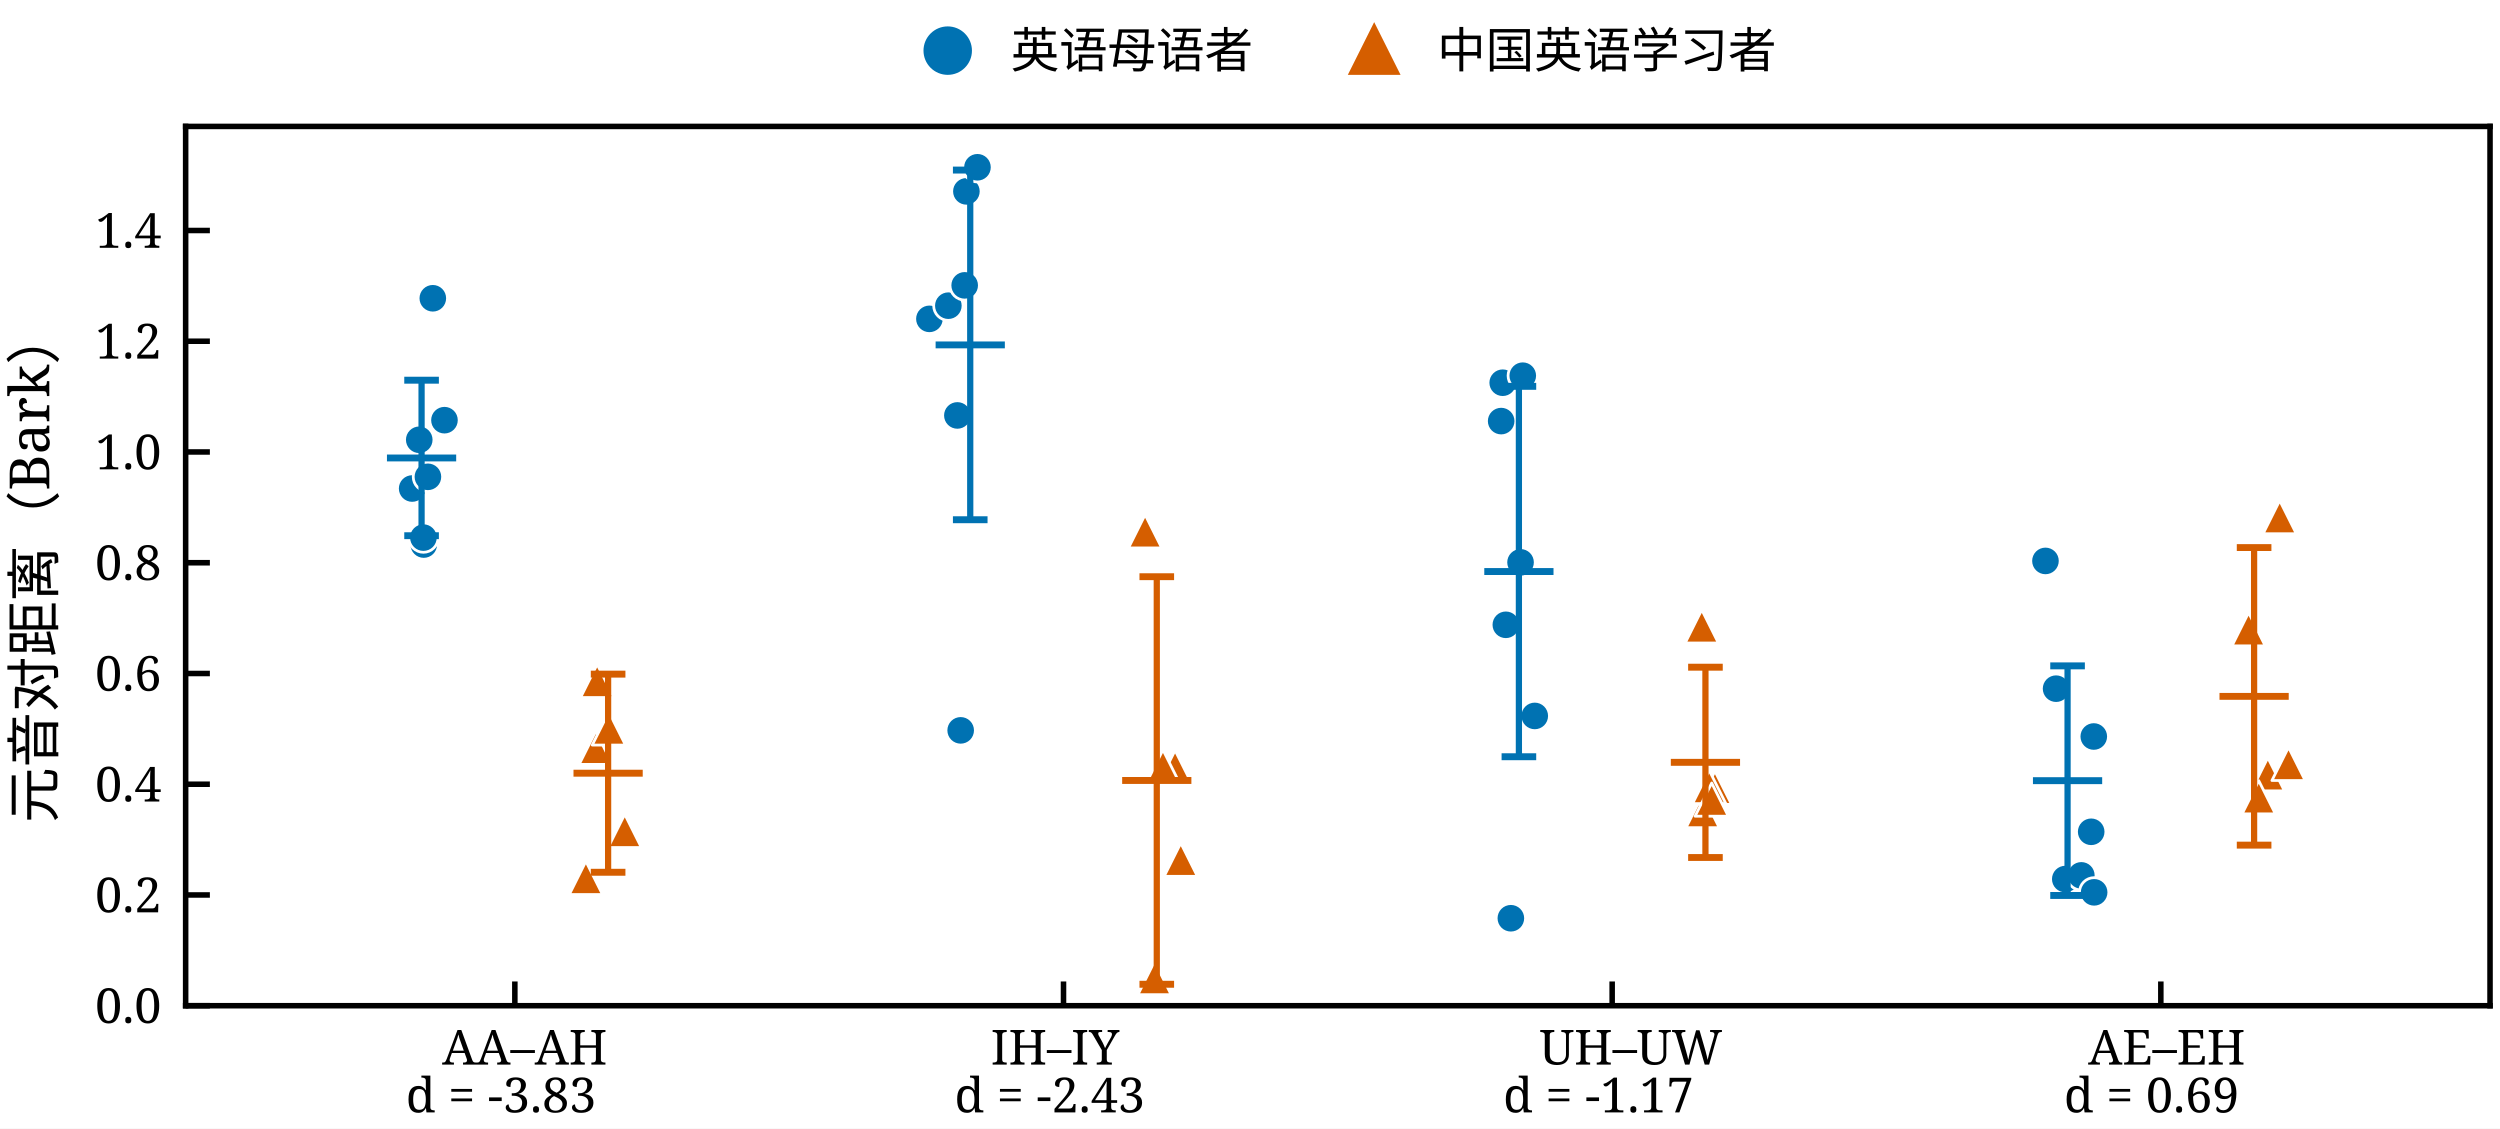
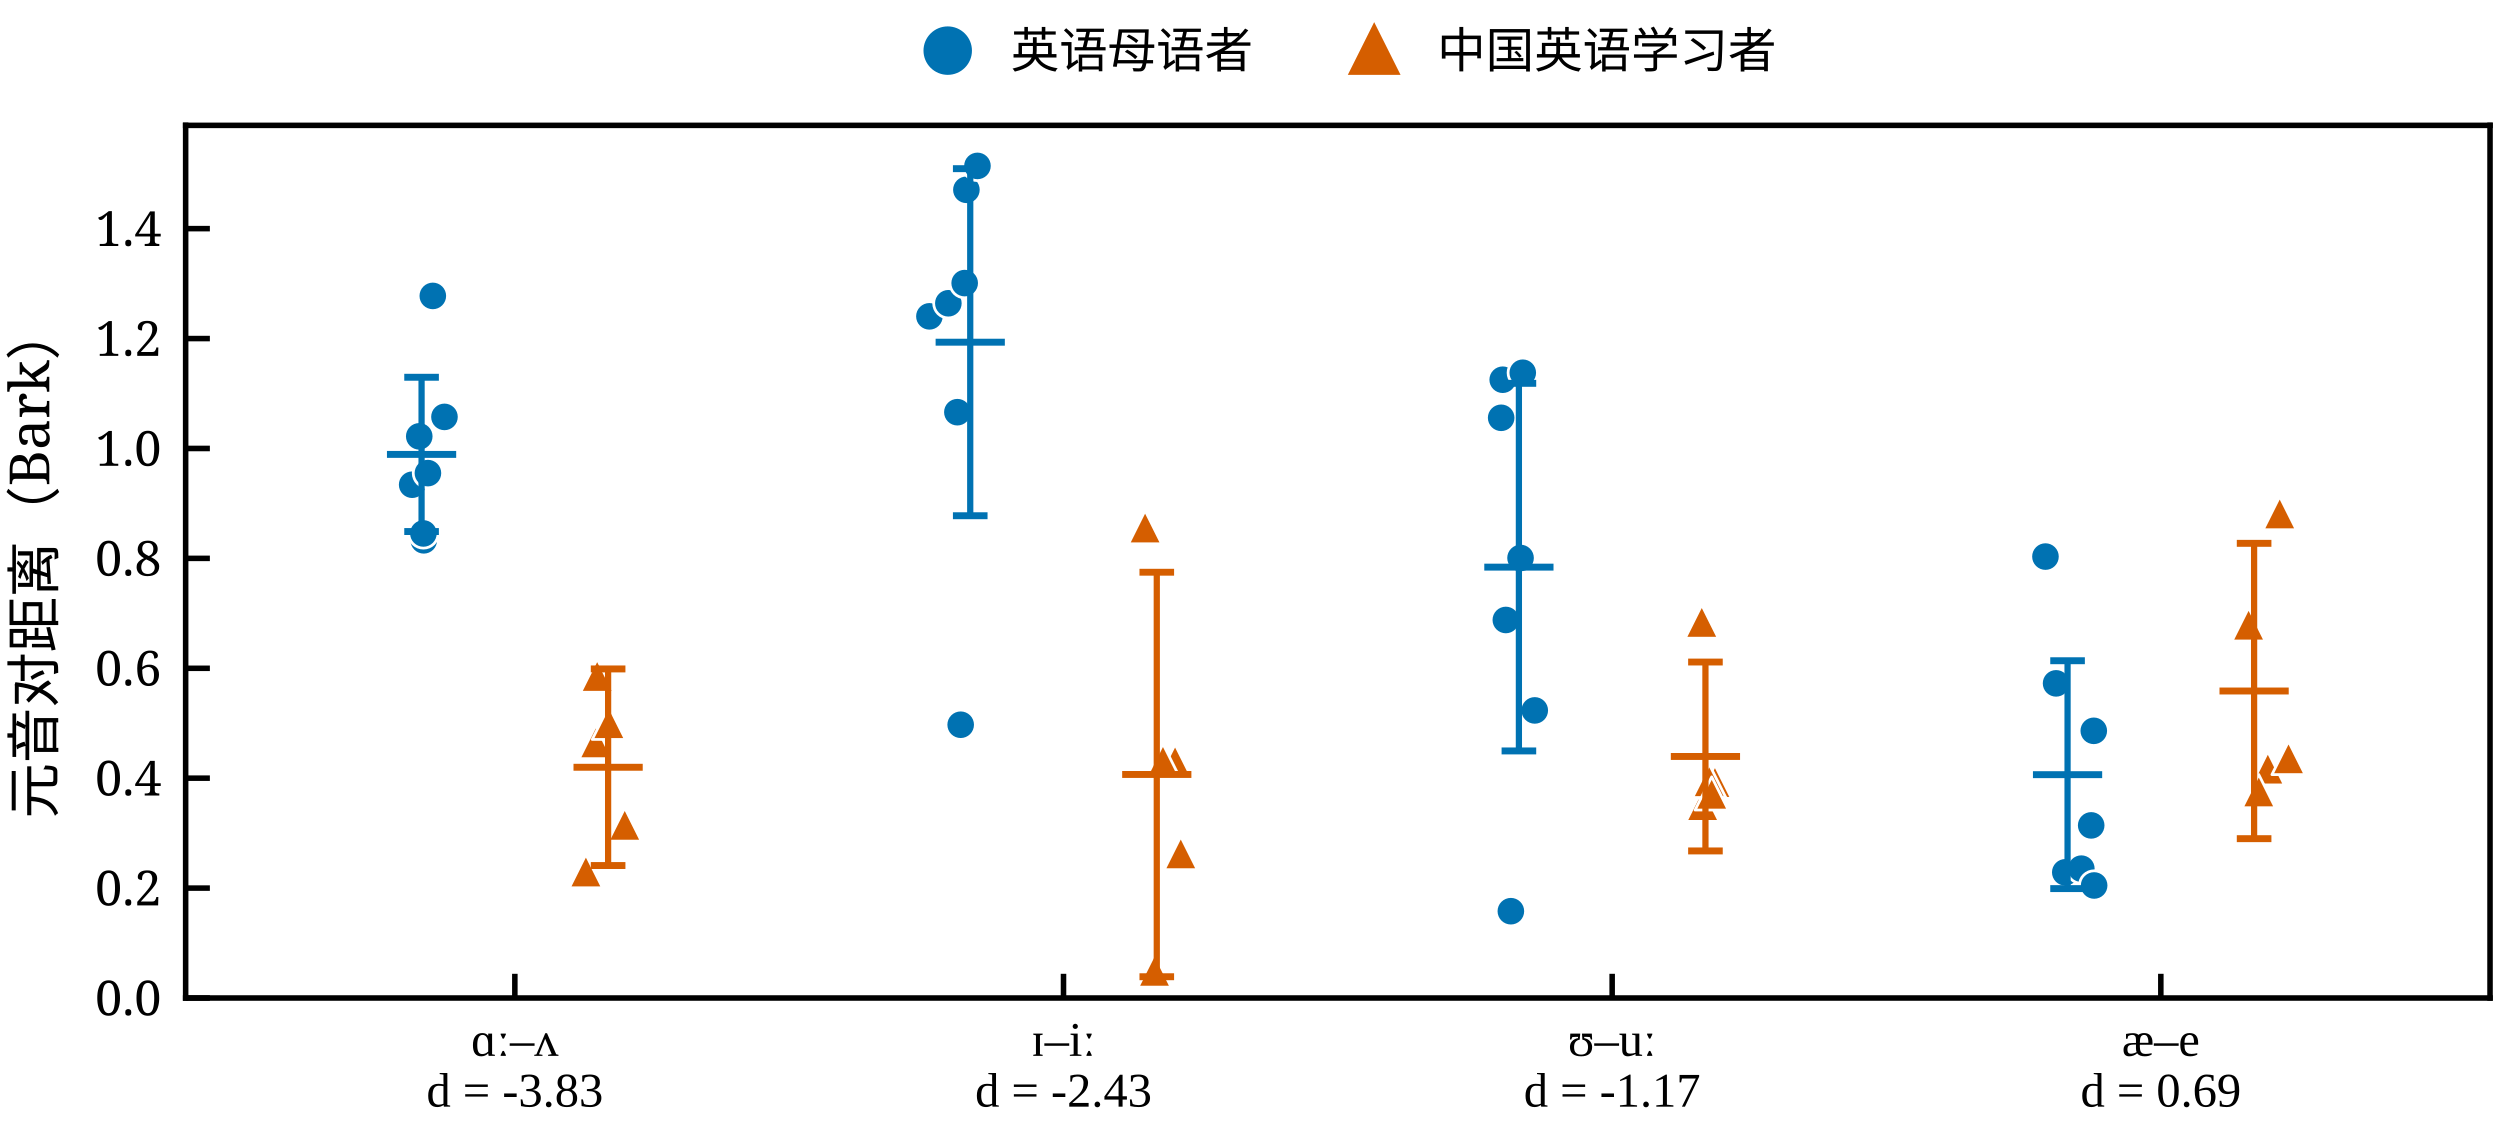
- <svg xmlns="http://www.w3.org/2000/svg" xmlns:xlink="http://www.w3.org/1999/xlink" width="361.109pt" height="163.023pt" viewBox="0 0 361.109 163.023" version="1.1">
+ <svg xmlns="http://www.w3.org/2000/svg" xmlns:xlink="http://www.w3.org/1999/xlink" width="361.109pt" height="162.784pt" viewBox="0 0 361.109 162.784" version="1.1">
  <defs>
    <style type="text/css">*{stroke-linejoin: round; stroke-linecap: butt}</style>
  </defs>
  <g id="figure_1">
    <g id="patch_1">
-       <path d="M 0 163.023  L 361.109 163.023  L 361.109 0  L 0 0  z " style="fill: #ffffff" />
+       <path d="M 0 162.784  L 361.109 162.784  L 361.109 0  L 0 0  z " style="fill: #ffffff" />
    </g>
    <g id="axes_1">
      <g id="patch_2">
-         <path d="M 26.815 145.269  L 359.669 145.269  L 359.669 18.261  L 26.815 18.261  z " style="fill: #ffffff" />
+         <path d="M 26.815 144.156  L 359.669 144.156  L 359.669 18.108  L 26.815 18.108  z " style="fill: #ffffff" />
      </g>
      <g id="matplotlib.axis_1">
        <g id="xtick_1">
          <g id="line2d_1">
            <defs>
-               <path id="m273ee0854e" d="M 0 0  L 0 -3.5  " style="stroke: #000000; stroke-width: 0.8" />
+               <path id="mbebfb5ec04" d="M 0 0  L 0 -3.5  " style="stroke: #000000; stroke-width: 0.8" />
            </defs>
            <g>
-               <use xlink:href="#m273ee0854e" x="74.366" y="145.269" style="stroke: #000000; stroke-width: 0.8" />
+               <use xlink:href="#mbebfb5ec04" x="74.366" y="144.156" style="stroke: #000000; stroke-width: 0.8" />
            </g>
          </g>
          <g id="text_1">
-             <text style="font-size: 7px; font-family: 'SimSun'" transform="translate(63.86557 153.7732)">AA–AH</text>
-             <text style="font-size: 7px; font-family: 'SimSun'" transform="translate(58.61557 160.6802)">d = -3.83</text>
+             <text style="font-size: 7px; font-family: 'Times New Roman'" transform="translate(68.06284 152.5163)">ɑː–ʌ</text>
+             <text style="font-size: 7px; font-family: 'Times New Roman'" transform="translate(61.60151 159.8464)">d = -3.83</text>
          </g>
        </g>
        <g id="xtick_2">
          <g id="line2d_2">
            <g>
-               <use xlink:href="#m273ee0854e" x="153.617" y="145.269" style="stroke: #000000; stroke-width: 0.8" />
+               <use xlink:href="#mbebfb5ec04" x="153.617" y="144.156" style="stroke: #000000; stroke-width: 0.8" />
            </g>
          </g>
          <g id="text_2">
-             <text style="font-size: 7px; font-family: 'SimSun'" transform="translate(143.1165 153.7732)">IH–IY</text>
-             <text style="font-size: 7px; font-family: 'SimSun'" transform="translate(137.8665 160.6802)">d = -2.43</text>
+             <text style="font-size: 7px; font-family: 'Times New Roman'" transform="translate(148.9495 152.5163)">ɪ–iː</text>
+             <text style="font-size: 7px; font-family: 'Times New Roman'" transform="translate(140.8525 159.8464)">d = -2.43</text>
          </g>
        </g>
        <g id="xtick_3">
          <g id="line2d_3">
            <g>
-               <use xlink:href="#m273ee0854e" x="232.867" y="145.269" style="stroke: #000000; stroke-width: 0.8" />
+               <use xlink:href="#mbebfb5ec04" x="232.867" y="144.156" style="stroke: #000000; stroke-width: 0.8" />
            </g>
          </g>
          <g id="text_3">
-             <text style="font-size: 7px; font-family: 'SimSun'" transform="translate(222.3675 153.7732)">UH–UW</text>
-             <text style="font-size: 7px; font-family: 'SimSun'" transform="translate(217.1175 160.6802)">d = -1.17</text>
+             <text style="font-size: 7px; font-family: 'Times New Roman'" transform="translate(226.474 152.5163)">ʊ–uː</text>
+             <text style="font-size: 7px; font-family: 'Times New Roman'" transform="translate(220.1034 159.8464)">d = -1.17</text>
          </g>
        </g>
        <g id="xtick_4">
          <g id="line2d_4">
            <g>
-               <use xlink:href="#m273ee0854e" x="312.118" y="145.269" style="stroke: #000000; stroke-width: 0.8" />
+               <use xlink:href="#mbebfb5ec04" x="312.118" y="144.156" style="stroke: #000000; stroke-width: 0.8" />
            </g>
          </g>
          <g id="text_4">
-             <text style="font-size: 7px; font-family: 'SimSun'" transform="translate(301.6184 153.7732)">AE–EH</text>
-             <text style="font-size: 7px; font-family: 'SimSun'" transform="translate(298.1184 160.6802)">d = 0.69</text>
+             <text style="font-size: 7px; font-family: 'Times New Roman'" transform="translate(306.4802 152.5163)">æ–e</text>
+             <text style="font-size: 7px; font-family: 'Times New Roman'" transform="translate(300.5198 159.8464)">d = 0.69</text>
          </g>
        </g>
      </g>
      <g id="matplotlib.axis_2">
        <g id="ytick_1">
          <g id="line2d_5">
            <defs>
-               <path id="ma2ad5a8fa7" d="M 0 0  L 3.5 0  " style="stroke: #000000; stroke-width: 0.8" />
+               <path id="m0ea28a29b0" d="M 0 0  L 3.5 0  " style="stroke: #000000; stroke-width: 0.8" />
            </defs>
            <g>
-               <use xlink:href="#ma2ad5a8fa7" x="26.815" y="145.269" style="stroke: #000000; stroke-width: 0.8" />
+               <use xlink:href="#m0ea28a29b0" x="26.815" y="144.156" style="stroke: #000000; stroke-width: 0.8" />
            </g>
          </g>
          <g id="text_5">
-             <text style="font-size: 7px; font-family: 'SimSun'; text-anchor: end" x="23.315" y="147.771" transform="rotate(-0 23.315 147.7712)">0.0</text>
+             <text style="font-size: 7px; font-family: 'SimSun'; text-anchor: end" x="23.315" y="146.658" transform="rotate(-0 23.315 146.6576)">0.0</text>
          </g>
        </g>
        <g id="ytick_2">
          <g id="line2d_6">
            <g>
-               <use xlink:href="#ma2ad5a8fa7" x="26.815" y="129.273" style="stroke: #000000; stroke-width: 0.8" />
+               <use xlink:href="#m0ea28a29b0" x="26.815" y="128.28" style="stroke: #000000; stroke-width: 0.8" />
            </g>
          </g>
          <g id="text_6">
-             <text style="font-size: 7px; font-family: 'SimSun'; text-anchor: end" x="23.315" y="131.775" transform="rotate(-0 23.315 131.7748)">0.2</text>
+             <text style="font-size: 7px; font-family: 'SimSun'; text-anchor: end" x="23.315" y="130.782" transform="rotate(-0 23.315 130.7821)">0.2</text>
          </g>
        </g>
        <g id="ytick_3">
          <g id="line2d_7">
            <g>
-               <use xlink:href="#ma2ad5a8fa7" x="26.815" y="113.276" style="stroke: #000000; stroke-width: 0.8" />
+               <use xlink:href="#m0ea28a29b0" x="26.815" y="112.405" style="stroke: #000000; stroke-width: 0.8" />
            </g>
          </g>
          <g id="text_7">
-             <text style="font-size: 7px; font-family: 'SimSun'; text-anchor: end" x="23.315" y="115.778" transform="rotate(-0 23.315 115.7783)">0.4</text>
+             <text style="font-size: 7px; font-family: 'SimSun'; text-anchor: end" x="23.315" y="114.906" transform="rotate(-0 23.315 114.9065)">0.4</text>
          </g>
        </g>
        <g id="ytick_4">
          <g id="line2d_8">
            <g>
-               <use xlink:href="#ma2ad5a8fa7" x="26.815" y="97.28" style="stroke: #000000; stroke-width: 0.8" />
+               <use xlink:href="#m0ea28a29b0" x="26.815" y="96.529" style="stroke: #000000; stroke-width: 0.8" />
            </g>
          </g>
          <g id="text_8">
-             <text style="font-size: 7px; font-family: 'SimSun'; text-anchor: end" x="23.315" y="99.782" transform="rotate(-0 23.315 99.78178)">0.6</text>
+             <text style="font-size: 7px; font-family: 'SimSun'; text-anchor: end" x="23.315" y="99.031" transform="rotate(-0 23.315 99.03092)">0.6</text>
          </g>
        </g>
        <g id="ytick_5">
          <g id="line2d_9">
            <g>
-               <use xlink:href="#ma2ad5a8fa7" x="26.815" y="81.283" style="stroke: #000000; stroke-width: 0.8" />
+               <use xlink:href="#m0ea28a29b0" x="26.815" y="80.653" style="stroke: #000000; stroke-width: 0.8" />
            </g>
          </g>
          <g id="text_9">
-             <text style="font-size: 7px; font-family: 'SimSun'; text-anchor: end" x="23.315" y="83.785" transform="rotate(-0 23.315 83.7853)">0.8</text>
+             <text style="font-size: 7px; font-family: 'SimSun'; text-anchor: end" x="23.315" y="83.155" transform="rotate(-0 23.315 83.15534)">0.8</text>
          </g>
        </g>
        <g id="ytick_6">
          <g id="line2d_10">
            <g>
-               <use xlink:href="#ma2ad5a8fa7" x="26.815" y="65.287" style="stroke: #000000; stroke-width: 0.8" />
+               <use xlink:href="#m0ea28a29b0" x="26.815" y="64.778" style="stroke: #000000; stroke-width: 0.8" />
            </g>
          </g>
          <g id="text_10">
-             <text style="font-size: 7px; font-family: 'SimSun'; text-anchor: end" x="23.315" y="67.789" transform="rotate(-0 23.315 67.78882)">1.0</text>
+             <text style="font-size: 7px; font-family: 'SimSun'; text-anchor: end" x="23.315" y="67.28" transform="rotate(-0 23.315 67.27977)">1.0</text>
          </g>
        </g>
        <g id="ytick_7">
          <g id="line2d_11">
            <g>
-               <use xlink:href="#ma2ad5a8fa7" x="26.815" y="49.29" style="stroke: #000000; stroke-width: 0.8" />
+               <use xlink:href="#m0ea28a29b0" x="26.815" y="48.902" style="stroke: #000000; stroke-width: 0.8" />
            </g>
          </g>
          <g id="text_11">
-             <text style="font-size: 7px; font-family: 'SimSun'; text-anchor: end" x="23.315" y="51.792" transform="rotate(-0 23.315 51.79234)">1.2</text>
+             <text style="font-size: 7px; font-family: 'SimSun'; text-anchor: end" x="23.315" y="51.404" transform="rotate(-0 23.315 51.4042)">1.2</text>
          </g>
        </g>
        <g id="ytick_8">
          <g id="line2d_12">
            <g>
-               <use xlink:href="#ma2ad5a8fa7" x="26.815" y="33.294" style="stroke: #000000; stroke-width: 0.8" />
+               <use xlink:href="#m0ea28a29b0" x="26.815" y="33.027" style="stroke: #000000; stroke-width: 0.8" />
            </g>
          </g>
          <g id="text_12">
-             <text style="font-size: 7px; font-family: 'SimSun'; text-anchor: end" x="23.315" y="35.796" transform="rotate(-0 23.315 35.79585)">1.4</text>
+             <text style="font-size: 7px; font-family: 'SimSun'; text-anchor: end" x="23.315" y="35.529" transform="rotate(-0 23.315 35.52863)">1.4</text>
          </g>
        </g>
        <g id="text_13">
-           <text style="font-size: 8px; font-family: 'SimSun'; text-anchor: middle" x="7.784" y="81.765" transform="rotate(-90 7.78375 81.76528)">元音对距离（Bark）</text>
+           <text style="font-size: 8px; font-family: 'SimSun'; text-anchor: middle" x="7.784" y="81.132" transform="rotate(-90 7.78375 81.13168)">元音对距离（Bark）</text>
        </g>
      </g>
      <g id="patch_3">
-         <path d="M 26.815 145.269  L 26.815 18.261  " style="fill: none; stroke: #000000; stroke-width: 0.8; stroke-linejoin: miter; stroke-linecap: square" />
+         <path d="M 26.815 144.156  L 26.815 18.108  " style="fill: none; stroke: #000000; stroke-width: 0.8; stroke-linejoin: miter; stroke-linecap: square" />
      </g>
      <g id="patch_4">
-         <path d="M 359.669 145.269  L 359.669 18.261  " style="fill: none; stroke: #000000; stroke-width: 0.8; stroke-linejoin: miter; stroke-linecap: square" />
+         <path d="M 359.669 144.156  L 359.669 18.108  " style="fill: none; stroke: #000000; stroke-width: 0.8; stroke-linejoin: miter; stroke-linecap: square" />
      </g>
      <g id="patch_5">
-         <path d="M 26.815 145.269  L 359.669 145.269  " style="fill: none; stroke: #000000; stroke-width: 0.8; stroke-linejoin: miter; stroke-linecap: square" />
+         <path d="M 26.815 144.156  L 359.669 144.156  " style="fill: none; stroke: #000000; stroke-width: 0.8; stroke-linejoin: miter; stroke-linecap: square" />
      </g>
      <g id="patch_6">
-         <path d="M 26.815 18.261  L 359.669 18.261  " style="fill: none; stroke: #000000; stroke-width: 0.8; stroke-linejoin: miter; stroke-linecap: square" />
+         <path d="M 26.815 18.108  L 359.669 18.108  " style="fill: none; stroke: #000000; stroke-width: 0.8; stroke-linejoin: miter; stroke-linecap: square" />
      </g>
      <g id="PathCollection_1">
        <defs>
-           <path id="m1611104cc3" d="M 0 2.121  C 0.563 2.121 1.102 1.898 1.5 1.5  C 1.898 1.102 2.121 0.563 2.121 0  C 2.121 -0.563 1.898 -1.102 1.5 -1.5  C 1.102 -1.898 0.563 -2.121 0 -2.121  C -0.563 -2.121 -1.102 -1.898 -1.5 -1.5  C -1.898 -1.102 -2.121 -0.563 -2.121 0  C -2.121 0.563 -1.898 1.102 -1.5 1.5  C -1.102 1.898 -0.563 2.121 0 2.121  z " style="stroke: #ffffff; stroke-width: 0.4" />
-         </defs>
-         <g clip-path="url(#pfaedc17c2f)">
-           <use xlink:href="#m1611104cc3" x="61.212" y="78.656" style="fill: #0072b2; stroke: #ffffff; stroke-width: 0.4" />
-           <use xlink:href="#m1611104cc3" x="60.558" y="63.524" style="fill: #0072b2; stroke: #ffffff; stroke-width: 0.4" />
-           <use xlink:href="#m1611104cc3" x="62.517" y="43.084" style="fill: #0072b2; stroke: #ffffff; stroke-width: 0.4" />
-           <use xlink:href="#m1611104cc3" x="61.159" y="77.655" style="fill: #0072b2; stroke: #ffffff; stroke-width: 0.4" />
-           <use xlink:href="#m1611104cc3" x="59.534" y="70.564" style="fill: #0072b2; stroke: #ffffff; stroke-width: 0.4" />
-           <use xlink:href="#m1611104cc3" x="61.81" y="68.874" style="fill: #0072b2; stroke: #ffffff; stroke-width: 0.4" />
-           <use xlink:href="#m1611104cc3" x="64.2" y="60.692" style="fill: #0072b2; stroke: #ffffff; stroke-width: 0.4" />
+           <path id="me2189d9f1b" d="M 0 2.121  C 0.563 2.121 1.102 1.898 1.5 1.5  C 1.898 1.102 2.121 0.563 2.121 0  C 2.121 -0.563 1.898 -1.102 1.5 -1.5  C 1.102 -1.898 0.563 -2.121 0 -2.121  C -0.563 -2.121 -1.102 -1.898 -1.5 -1.5  C -1.898 -1.102 -2.121 -0.563 -2.121 0  C -2.121 0.563 -1.898 1.102 -1.5 1.5  C -1.102 1.898 -0.563 2.121 0 2.121  z " style="stroke: #ffffff; stroke-width: 0.4" />
+         </defs>
+         <g clip-path="url(#pe860862347)">
+           <use xlink:href="#me2189d9f1b" x="61.212" y="78.046" style="fill: #0072b2; stroke: #ffffff; stroke-width: 0.4" />
+           <use xlink:href="#me2189d9f1b" x="60.558" y="63.028" style="fill: #0072b2; stroke: #ffffff; stroke-width: 0.4" />
+           <use xlink:href="#me2189d9f1b" x="62.517" y="42.743" style="fill: #0072b2; stroke: #ffffff; stroke-width: 0.4" />
+           <use xlink:href="#me2189d9f1b" x="61.159" y="77.053" style="fill: #0072b2; stroke: #ffffff; stroke-width: 0.4" />
+           <use xlink:href="#me2189d9f1b" x="59.534" y="70.015" style="fill: #0072b2; stroke: #ffffff; stroke-width: 0.4" />
+           <use xlink:href="#me2189d9f1b" x="61.81" y="68.338" style="fill: #0072b2; stroke: #ffffff; stroke-width: 0.4" />
+           <use xlink:href="#me2189d9f1b" x="64.2" y="60.218" style="fill: #0072b2; stroke: #ffffff; stroke-width: 0.4" />
        </g>
      </g>
      <g id="PathCollection_2">
        <defs>
-           <path id="md8335c87cf" d="M 0 -2.398  L -2.398 2.398  L 2.398 2.398  z " style="stroke: #ffffff; stroke-width: 0.4" />
-         </defs>
-         <g clip-path="url(#pfaedc17c2f)">
-           <use xlink:href="#md8335c87cf" x="90.24" y="120.017" style="fill: #d55e00; stroke: #ffffff; stroke-width: 0.4" />
-           <use xlink:href="#md8335c87cf" x="86.054" y="108.017" style="fill: #d55e00; stroke: #ffffff; stroke-width: 0.4" />
-           <use xlink:href="#md8335c87cf" x="84.629" y="126.807" style="fill: #d55e00; stroke: #ffffff; stroke-width: 0.4" />
-           <use xlink:href="#md8335c87cf" x="86.258" y="98.356" style="fill: #d55e00; stroke: #ffffff; stroke-width: 0.4" />
-           <use xlink:href="#md8335c87cf" x="87.943" y="105.22" style="fill: #d55e00; stroke: #ffffff; stroke-width: 0.4" />
+           <path id="m7e7c0a7351" d="M 0 -2.398  L -2.398 2.398  L 2.398 2.398  z " style="stroke: #ffffff; stroke-width: 0.4" />
+         </defs>
+         <g clip-path="url(#pe860862347)">
+           <use xlink:href="#m7e7c0a7351" x="90.24" y="119.094" style="fill: #d55e00; stroke: #ffffff; stroke-width: 0.4" />
+           <use xlink:href="#m7e7c0a7351" x="86.054" y="107.184" style="fill: #d55e00; stroke: #ffffff; stroke-width: 0.4" />
+           <use xlink:href="#m7e7c0a7351" x="84.629" y="125.833" style="fill: #d55e00; stroke: #ffffff; stroke-width: 0.4" />
+           <use xlink:href="#m7e7c0a7351" x="86.258" y="97.597" style="fill: #d55e00; stroke: #ffffff; stroke-width: 0.4" />
+           <use xlink:href="#m7e7c0a7351" x="87.943" y="104.409" style="fill: #d55e00; stroke: #ffffff; stroke-width: 0.4" />
        </g>
      </g>
      <g id="PathCollection_3">
-         <g clip-path="url(#pfaedc17c2f)">
-           <use xlink:href="#m1611104cc3" x="134.248" y="46.058" style="fill: #0072b2; stroke: #ffffff; stroke-width: 0.4" />
-           <use xlink:href="#m1611104cc3" x="139.589" y="27.642" style="fill: #0072b2; stroke: #ffffff; stroke-width: 0.4" />
-           <use xlink:href="#m1611104cc3" x="136.984" y="44.153" style="fill: #0072b2; stroke: #ffffff; stroke-width: 0.4" />
-           <use xlink:href="#m1611104cc3" x="138.287" y="60.007" style="fill: #0072b2; stroke: #ffffff; stroke-width: 0.4" />
-           <use xlink:href="#m1611104cc3" x="138.764" y="105.497" style="fill: #0072b2; stroke: #ffffff; stroke-width: 0.4" />
-           <use xlink:href="#m1611104cc3" x="139.342" y="41.218" style="fill: #0072b2; stroke: #ffffff; stroke-width: 0.4" />
-           <use xlink:href="#m1611104cc3" x="141.188" y="24.162" style="fill: #0072b2; stroke: #ffffff; stroke-width: 0.4" />
+         <g clip-path="url(#pe860862347)">
+           <use xlink:href="#me2189d9f1b" x="134.248" y="45.694" style="fill: #0072b2; stroke: #ffffff; stroke-width: 0.4" />
+           <use xlink:href="#me2189d9f1b" x="139.589" y="27.417" style="fill: #0072b2; stroke: #ffffff; stroke-width: 0.4" />
+           <use xlink:href="#me2189d9f1b" x="136.984" y="43.804" style="fill: #0072b2; stroke: #ffffff; stroke-width: 0.4" />
+           <use xlink:href="#me2189d9f1b" x="138.287" y="59.538" style="fill: #0072b2; stroke: #ffffff; stroke-width: 0.4" />
+           <use xlink:href="#me2189d9f1b" x="138.764" y="104.684" style="fill: #0072b2; stroke: #ffffff; stroke-width: 0.4" />
+           <use xlink:href="#me2189d9f1b" x="139.342" y="40.891" style="fill: #0072b2; stroke: #ffffff; stroke-width: 0.4" />
+           <use xlink:href="#me2189d9f1b" x="141.188" y="23.964" style="fill: #0072b2; stroke: #ffffff; stroke-width: 0.4" />
        </g>
      </g>
      <g id="PathCollection_4">
-         <g clip-path="url(#pfaedc17c2f)">
-           <use xlink:href="#md8335c87cf" x="169.733" y="110.786" style="fill: #d55e00; stroke: #ffffff; stroke-width: 0.4" />
-           <use xlink:href="#md8335c87cf" x="166.763" y="141.268" style="fill: #d55e00; stroke: #ffffff; stroke-width: 0.4" />
-           <use xlink:href="#md8335c87cf" x="170.555" y="124.176" style="fill: #d55e00; stroke: #ffffff; stroke-width: 0.4" />
-           <use xlink:href="#md8335c87cf" x="165.402" y="76.746" style="fill: #d55e00; stroke: #ffffff; stroke-width: 0.4" />
-           <use xlink:href="#md8335c87cf" x="167.981" y="110.708" style="fill: #d55e00; stroke: #ffffff; stroke-width: 0.4" />
+         <g clip-path="url(#pe860862347)">
+           <use xlink:href="#m7e7c0a7351" x="169.733" y="109.933" style="fill: #d55e00; stroke: #ffffff; stroke-width: 0.4" />
+           <use xlink:href="#m7e7c0a7351" x="166.763" y="140.185" style="fill: #d55e00; stroke: #ffffff; stroke-width: 0.4" />
+           <use xlink:href="#m7e7c0a7351" x="170.555" y="123.221" style="fill: #d55e00; stroke: #ffffff; stroke-width: 0.4" />
+           <use xlink:href="#m7e7c0a7351" x="165.402" y="76.15" style="fill: #d55e00; stroke: #ffffff; stroke-width: 0.4" />
+           <use xlink:href="#m7e7c0a7351" x="167.981" y="109.855" style="fill: #d55e00; stroke: #ffffff; stroke-width: 0.4" />
        </g>
      </g>
      <g id="PathCollection_5">
-         <g clip-path="url(#pfaedc17c2f)">
-           <use xlink:href="#m1611104cc3" x="221.686" y="103.412" style="fill: #0072b2; stroke: #ffffff; stroke-width: 0.4" />
-           <use xlink:href="#m1611104cc3" x="219.633" y="81.228" style="fill: #0072b2; stroke: #ffffff; stroke-width: 0.4" />
-           <use xlink:href="#m1611104cc3" x="217.509" y="90.249" style="fill: #0072b2; stroke: #ffffff; stroke-width: 0.4" />
-           <use xlink:href="#m1611104cc3" x="217.057" y="55.282" style="fill: #0072b2; stroke: #ffffff; stroke-width: 0.4" />
-           <use xlink:href="#m1611104cc3" x="218.234" y="132.635" style="fill: #0072b2; stroke: #ffffff; stroke-width: 0.4" />
-           <use xlink:href="#m1611104cc3" x="219.953" y="54.266" style="fill: #0072b2; stroke: #ffffff; stroke-width: 0.4" />
-           <use xlink:href="#m1611104cc3" x="216.834" y="60.824" style="fill: #0072b2; stroke: #ffffff; stroke-width: 0.4" />
+         <g clip-path="url(#pe860862347)">
+           <use xlink:href="#me2189d9f1b" x="221.686" y="102.614" style="fill: #0072b2; stroke: #ffffff; stroke-width: 0.4" />
+           <use xlink:href="#me2189d9f1b" x="219.633" y="80.598" style="fill: #0072b2; stroke: #ffffff; stroke-width: 0.4" />
+           <use xlink:href="#me2189d9f1b" x="217.509" y="89.552" style="fill: #0072b2; stroke: #ffffff; stroke-width: 0.4" />
+           <use xlink:href="#me2189d9f1b" x="217.057" y="54.849" style="fill: #0072b2; stroke: #ffffff; stroke-width: 0.4" />
+           <use xlink:href="#me2189d9f1b" x="218.234" y="131.617" style="fill: #0072b2; stroke: #ffffff; stroke-width: 0.4" />
+           <use xlink:href="#me2189d9f1b" x="219.953" y="53.84" style="fill: #0072b2; stroke: #ffffff; stroke-width: 0.4" />
+           <use xlink:href="#me2189d9f1b" x="216.834" y="60.348" style="fill: #0072b2; stroke: #ffffff; stroke-width: 0.4" />
        </g>
      </g>
      <g id="PathCollection_6">
-         <g clip-path="url(#pfaedc17c2f)">
-           <use xlink:href="#md8335c87cf" x="245.81" y="90.478" style="fill: #d55e00; stroke: #ffffff; stroke-width: 0.4" />
-           <use xlink:href="#md8335c87cf" x="245.936" y="117.146" style="fill: #d55e00; stroke: #ffffff; stroke-width: 0.4" />
-           <use xlink:href="#md8335c87cf" x="247.712" y="113.784" style="fill: #d55e00; stroke: #ffffff; stroke-width: 0.4" />
-           <use xlink:href="#md8335c87cf" x="246.885" y="113.673" style="fill: #d55e00; stroke: #ffffff; stroke-width: 0.4" />
-           <use xlink:href="#md8335c87cf" x="247.241" y="115.497" style="fill: #d55e00; stroke: #ffffff; stroke-width: 0.4" />
+         <g clip-path="url(#pe860862347)">
+           <use xlink:href="#m7e7c0a7351" x="245.81" y="89.779" style="fill: #d55e00; stroke: #ffffff; stroke-width: 0.4" />
+           <use xlink:href="#m7e7c0a7351" x="245.936" y="116.245" style="fill: #d55e00; stroke: #ffffff; stroke-width: 0.4" />
+           <use xlink:href="#m7e7c0a7351" x="247.712" y="112.909" style="fill: #d55e00; stroke: #ffffff; stroke-width: 0.4" />
+           <use xlink:href="#m7e7c0a7351" x="246.885" y="112.798" style="fill: #d55e00; stroke: #ffffff; stroke-width: 0.4" />
+           <use xlink:href="#m7e7c0a7351" x="247.241" y="114.608" style="fill: #d55e00; stroke: #ffffff; stroke-width: 0.4" />
        </g>
      </g>
      <g id="PathCollection_7">
-         <g clip-path="url(#pfaedc17c2f)">
-           <use xlink:href="#m1611104cc3" x="296.988" y="99.475" style="fill: #0072b2; stroke: #ffffff; stroke-width: 0.4" />
-           <use xlink:href="#m1611104cc3" x="298.317" y="126.976" style="fill: #0072b2; stroke: #ffffff; stroke-width: 0.4" />
-           <use xlink:href="#m1611104cc3" x="300.634" y="126.443" style="fill: #0072b2; stroke: #ffffff; stroke-width: 0.4" />
-           <use xlink:href="#m1611104cc3" x="302.433" y="106.383" style="fill: #0072b2; stroke: #ffffff; stroke-width: 0.4" />
-           <use xlink:href="#m1611104cc3" x="295.453" y="81.022" style="fill: #0072b2; stroke: #ffffff; stroke-width: 0.4" />
-           <use xlink:href="#m1611104cc3" x="302.485" y="128.892" style="fill: #0072b2; stroke: #ffffff; stroke-width: 0.4" />
-           <use xlink:href="#m1611104cc3" x="302.059" y="120.147" style="fill: #0072b2; stroke: #ffffff; stroke-width: 0.4" />
+         <g clip-path="url(#pe860862347)">
+           <use xlink:href="#me2189d9f1b" x="296.988" y="98.707" style="fill: #0072b2; stroke: #ffffff; stroke-width: 0.4" />
+           <use xlink:href="#me2189d9f1b" x="298.317" y="126" style="fill: #0072b2; stroke: #ffffff; stroke-width: 0.4" />
+           <use xlink:href="#me2189d9f1b" x="300.634" y="125.471" style="fill: #0072b2; stroke: #ffffff; stroke-width: 0.4" />
+           <use xlink:href="#me2189d9f1b" x="302.433" y="105.563" style="fill: #0072b2; stroke: #ffffff; stroke-width: 0.4" />
+           <use xlink:href="#me2189d9f1b" x="295.453" y="80.394" style="fill: #0072b2; stroke: #ffffff; stroke-width: 0.4" />
+           <use xlink:href="#me2189d9f1b" x="302.485" y="127.902" style="fill: #0072b2; stroke: #ffffff; stroke-width: 0.4" />
+           <use xlink:href="#me2189d9f1b" x="302.059" y="119.223" style="fill: #0072b2; stroke: #ffffff; stroke-width: 0.4" />
        </g>
      </g>
      <g id="PathCollection_8">
-         <g clip-path="url(#pfaedc17c2f)">
-           <use xlink:href="#md8335c87cf" x="327.573" y="111.839" style="fill: #d55e00; stroke: #ffffff; stroke-width: 0.4" />
-           <use xlink:href="#md8335c87cf" x="326.262" y="115.16" style="fill: #d55e00; stroke: #ffffff; stroke-width: 0.4" />
-           <use xlink:href="#md8335c87cf" x="324.795" y="90.89" style="fill: #d55e00; stroke: #ffffff; stroke-width: 0.4" />
-           <use xlink:href="#md8335c87cf" x="329.289" y="74.695" style="fill: #d55e00; stroke: #ffffff; stroke-width: 0.4" />
-           <use xlink:href="#md8335c87cf" x="330.562" y="110.339" style="fill: #d55e00; stroke: #ffffff; stroke-width: 0.4" />
+         <g clip-path="url(#pe860862347)">
+           <use xlink:href="#m7e7c0a7351" x="327.573" y="110.978" style="fill: #d55e00; stroke: #ffffff; stroke-width: 0.4" />
+           <use xlink:href="#m7e7c0a7351" x="326.262" y="114.274" style="fill: #d55e00; stroke: #ffffff; stroke-width: 0.4" />
+           <use xlink:href="#m7e7c0a7351" x="324.795" y="90.187" style="fill: #d55e00; stroke: #ffffff; stroke-width: 0.4" />
+           <use xlink:href="#m7e7c0a7351" x="329.289" y="74.115" style="fill: #d55e00; stroke: #ffffff; stroke-width: 0.4" />
+           <use xlink:href="#m7e7c0a7351" x="330.562" y="109.489" style="fill: #d55e00; stroke: #ffffff; stroke-width: 0.4" />
        </g>
      </g>
      <g id="LineCollection_1">
-         <path d="M 60.893 77.378  L 60.893 54.921  " clip-path="url(#pfaedc17c2f)" style="fill: none; stroke: #0072b2; stroke-width: 0.9" />
+         <path d="M 60.893 76.778  L 60.893 54.491  " clip-path="url(#pe860862347)" style="fill: none; stroke: #0072b2; stroke-width: 0.9" />
      </g>
      <g id="line2d_13">
        <defs>
-           <path id="m207dc9a934" d="M 2.5 0  L -2.5 -0  " style="stroke: #0072b2" />
-         </defs>
-         <g clip-path="url(#pfaedc17c2f)">
-           <use xlink:href="#m207dc9a934" x="60.893" y="77.378" style="fill: #0072b2; stroke: #0072b2" />
+           <path id="m378db25f0c" d="M 2.5 0  L -2.5 -0  " style="stroke: #0072b2" />
+         </defs>
+         <g clip-path="url(#pe860862347)">
+           <use xlink:href="#m378db25f0c" x="60.893" y="76.778" style="fill: #0072b2; stroke: #0072b2" />
        </g>
      </g>
      <g id="line2d_14">
-         <g clip-path="url(#pfaedc17c2f)">
-           <use xlink:href="#m207dc9a934" x="60.893" y="54.921" style="fill: #0072b2; stroke: #0072b2" />
+         <g clip-path="url(#pe860862347)">
+           <use xlink:href="#m378db25f0c" x="60.893" y="54.491" style="fill: #0072b2; stroke: #0072b2" />
        </g>
      </g>
      <g id="LineCollection_2">
-         <path d="M 87.838 125.99  L 87.838 97.377  " clip-path="url(#pfaedc17c2f)" style="fill: none; stroke: #d55e00; stroke-width: 0.9" />
+         <path d="M 87.838 125.022  L 87.838 96.625  " clip-path="url(#pe860862347)" style="fill: none; stroke: #d55e00; stroke-width: 0.9" />
      </g>
      <g id="line2d_15">
        <defs>
-           <path id="mb1f7d3b7a6" d="M 2.5 0  L -2.5 -0  " style="stroke: #d55e00" />
-         </defs>
-         <g clip-path="url(#pfaedc17c2f)">
-           <use xlink:href="#mb1f7d3b7a6" x="87.838" y="125.99" style="fill: #d55e00; stroke: #d55e00" />
+           <path id="mde8b259dd2" d="M 2.5 0  L -2.5 -0  " style="stroke: #d55e00" />
+         </defs>
+         <g clip-path="url(#pe860862347)">
+           <use xlink:href="#mde8b259dd2" x="87.838" y="125.022" style="fill: #d55e00; stroke: #d55e00" />
        </g>
      </g>
      <g id="line2d_16">
-         <g clip-path="url(#pfaedc17c2f)">
-           <use xlink:href="#mb1f7d3b7a6" x="87.838" y="97.377" style="fill: #d55e00; stroke: #d55e00" />
+         <g clip-path="url(#pe860862347)">
+           <use xlink:href="#mde8b259dd2" x="87.838" y="96.625" style="fill: #d55e00; stroke: #d55e00" />
        </g>
      </g>
      <g id="LineCollection_3">
-         <path d="M 140.144 75.075  L 140.144 24.564  " clip-path="url(#pfaedc17c2f)" style="fill: none; stroke: #0072b2; stroke-width: 0.9" />
+         <path d="M 140.144 74.492  L 140.144 24.363  " clip-path="url(#pe860862347)" style="fill: none; stroke: #0072b2; stroke-width: 0.9" />
      </g>
      <g id="line2d_17">
-         <g clip-path="url(#pfaedc17c2f)">
-           <use xlink:href="#m207dc9a934" x="140.144" y="75.075" style="fill: #0072b2; stroke: #0072b2" />
+         <g clip-path="url(#pe860862347)">
+           <use xlink:href="#m378db25f0c" x="140.144" y="74.492" style="fill: #0072b2; stroke: #0072b2" />
        </g>
      </g>
      <g id="line2d_18">
-         <g clip-path="url(#pfaedc17c2f)">
-           <use xlink:href="#m207dc9a934" x="140.144" y="24.564" style="fill: #0072b2; stroke: #0072b2" />
+         <g clip-path="url(#pe860862347)">
+           <use xlink:href="#m378db25f0c" x="140.144" y="24.363" style="fill: #0072b2; stroke: #0072b2" />
        </g>
      </g>
      <g id="LineCollection_4">
-         <path d="M 167.089 142.173  L 167.089 83.3  " clip-path="url(#pfaedc17c2f)" style="fill: none; stroke: #d55e00; stroke-width: 0.9" />
+         <path d="M 167.089 141.083  L 167.089 82.655  " clip-path="url(#pe860862347)" style="fill: none; stroke: #d55e00; stroke-width: 0.9" />
      </g>
      <g id="line2d_19">
-         <g clip-path="url(#pfaedc17c2f)">
-           <use xlink:href="#mb1f7d3b7a6" x="167.089" y="142.173" style="fill: #d55e00; stroke: #d55e00" />
+         <g clip-path="url(#pe860862347)">
+           <use xlink:href="#mde8b259dd2" x="167.089" y="141.083" style="fill: #d55e00; stroke: #d55e00" />
        </g>
      </g>
      <g id="line2d_20">
-         <g clip-path="url(#pfaedc17c2f)">
-           <use xlink:href="#mb1f7d3b7a6" x="167.089" y="83.3" style="fill: #d55e00; stroke: #d55e00" />
+         <g clip-path="url(#pe860862347)">
+           <use xlink:href="#mde8b259dd2" x="167.089" y="82.655" style="fill: #d55e00; stroke: #d55e00" />
        </g>
      </g>
      <g id="LineCollection_5">
-         <path d="M 219.395 109.309  L 219.395 55.804  " clip-path="url(#pfaedc17c2f)" style="fill: none; stroke: #0072b2; stroke-width: 0.9" />
+         <path d="M 219.395 108.467  L 219.395 55.367  " clip-path="url(#pe860862347)" style="fill: none; stroke: #0072b2; stroke-width: 0.9" />
      </g>
      <g id="line2d_21">
-         <g clip-path="url(#pfaedc17c2f)">
-           <use xlink:href="#m207dc9a934" x="219.395" y="109.309" style="fill: #0072b2; stroke: #0072b2" />
+         <g clip-path="url(#pe860862347)">
+           <use xlink:href="#m378db25f0c" x="219.395" y="108.467" style="fill: #0072b2; stroke: #0072b2" />
        </g>
      </g>
      <g id="line2d_22">
-         <g clip-path="url(#pfaedc17c2f)">
-           <use xlink:href="#m207dc9a934" x="219.395" y="55.804" style="fill: #0072b2; stroke: #0072b2" />
+         <g clip-path="url(#pe860862347)">
+           <use xlink:href="#m378db25f0c" x="219.395" y="55.367" style="fill: #0072b2; stroke: #0072b2" />
        </g>
      </g>
      <g id="LineCollection_6">
-         <path d="M 246.34 123.86  L 246.34 96.371  " clip-path="url(#pfaedc17c2f)" style="fill: none; stroke: #d55e00; stroke-width: 0.9" />
+         <path d="M 246.34 122.908  L 246.34 95.627  " clip-path="url(#pe860862347)" style="fill: none; stroke: #d55e00; stroke-width: 0.9" />
      </g>
      <g id="line2d_23">
-         <g clip-path="url(#pfaedc17c2f)">
-           <use xlink:href="#mb1f7d3b7a6" x="246.34" y="123.86" style="fill: #d55e00; stroke: #d55e00" />
+         <g clip-path="url(#pe860862347)">
+           <use xlink:href="#mde8b259dd2" x="246.34" y="122.908" style="fill: #d55e00; stroke: #d55e00" />
        </g>
      </g>
      <g id="line2d_24">
-         <g clip-path="url(#pfaedc17c2f)">
-           <use xlink:href="#mb1f7d3b7a6" x="246.34" y="96.371" style="fill: #d55e00; stroke: #d55e00" />
+         <g clip-path="url(#pe860862347)">
+           <use xlink:href="#mde8b259dd2" x="246.34" y="95.627" style="fill: #d55e00; stroke: #d55e00" />
        </g>
      </g>
      <g id="LineCollection_7">
-         <path d="M 298.646 129.343  L 298.646 96.181  " clip-path="url(#pfaedc17c2f)" style="fill: none; stroke: #0072b2; stroke-width: 0.9" />
+         <path d="M 298.646 128.35  L 298.646 95.439  " clip-path="url(#pe860862347)" style="fill: none; stroke: #0072b2; stroke-width: 0.9" />
      </g>
      <g id="line2d_25">
-         <g clip-path="url(#pfaedc17c2f)">
-           <use xlink:href="#m207dc9a934" x="298.646" y="129.343" style="fill: #0072b2; stroke: #0072b2" />
+         <g clip-path="url(#pe860862347)">
+           <use xlink:href="#m378db25f0c" x="298.646" y="128.35" style="fill: #0072b2; stroke: #0072b2" />
        </g>
      </g>
      <g id="line2d_26">
-         <g clip-path="url(#pfaedc17c2f)">
-           <use xlink:href="#m207dc9a934" x="298.646" y="96.181" style="fill: #0072b2; stroke: #0072b2" />
+         <g clip-path="url(#pe860862347)">
+           <use xlink:href="#m378db25f0c" x="298.646" y="95.439" style="fill: #0072b2; stroke: #0072b2" />
        </g>
      </g>
      <g id="LineCollection_8">
-         <path d="M 325.591 122.077  L 325.591 79.092  " clip-path="url(#pfaedc17c2f)" style="fill: none; stroke: #d55e00; stroke-width: 0.9" />
+         <path d="M 325.591 121.139  L 325.591 78.478  " clip-path="url(#pe860862347)" style="fill: none; stroke: #d55e00; stroke-width: 0.9" />
      </g>
      <g id="line2d_27">
-         <g clip-path="url(#pfaedc17c2f)">
-           <use xlink:href="#mb1f7d3b7a6" x="325.591" y="122.077" style="fill: #d55e00; stroke: #d55e00" />
+         <g clip-path="url(#pe860862347)">
+           <use xlink:href="#mde8b259dd2" x="325.591" y="121.139" style="fill: #d55e00; stroke: #d55e00" />
        </g>
      </g>
      <g id="line2d_28">
-         <g clip-path="url(#pfaedc17c2f)">
-           <use xlink:href="#mb1f7d3b7a6" x="325.591" y="79.092" style="fill: #d55e00; stroke: #d55e00" />
+         <g clip-path="url(#pe860862347)">
+           <use xlink:href="#mde8b259dd2" x="325.591" y="78.478" style="fill: #d55e00; stroke: #d55e00" />
        </g>
      </g>
      <g id="line2d_29">
        <defs>
-           <path id="m2d08031a56" d="M 5 0  L -5 -0  " style="stroke: #0072b2" />
-         </defs>
-         <g clip-path="url(#pfaedc17c2f)">
-           <use xlink:href="#m2d08031a56" x="60.893" y="66.15" style="fill: #0072b2; stroke: #0072b2" />
+           <path id="me82eaefae2" d="M 5 0  L -5 -0  " style="stroke: #0072b2" />
+         </defs>
+         <g clip-path="url(#pe860862347)">
+           <use xlink:href="#me82eaefae2" x="60.893" y="65.634" style="fill: #0072b2; stroke: #0072b2" />
        </g>
      </g>
      <g id="line2d_30">
        <defs>
-           <path id="md95ab5bf98" d="M 5 0  L -5 -0  " style="stroke: #d55e00" />
-         </defs>
-         <g clip-path="url(#pfaedc17c2f)">
-           <use xlink:href="#md95ab5bf98" x="87.838" y="111.683" style="fill: #d55e00; stroke: #d55e00" />
+           <path id="mb64da56e37" d="M 5 0  L -5 -0  " style="stroke: #d55e00" />
+         </defs>
+         <g clip-path="url(#pe860862347)">
+           <use xlink:href="#mb64da56e37" x="87.838" y="110.824" style="fill: #d55e00; stroke: #d55e00" />
        </g>
      </g>
      <g id="line2d_31">
-         <g clip-path="url(#pfaedc17c2f)">
-           <use xlink:href="#m2d08031a56" x="140.144" y="49.819" style="fill: #0072b2; stroke: #0072b2" />
+         <g clip-path="url(#pe860862347)">
+           <use xlink:href="#me82eaefae2" x="140.144" y="49.427" style="fill: #0072b2; stroke: #0072b2" />
        </g>
      </g>
      <g id="line2d_32">
-         <g clip-path="url(#pfaedc17c2f)">
-           <use xlink:href="#md95ab5bf98" x="167.089" y="112.737" style="fill: #d55e00; stroke: #d55e00" />
+         <g clip-path="url(#pe860862347)">
+           <use xlink:href="#mb64da56e37" x="167.089" y="111.869" style="fill: #d55e00; stroke: #d55e00" />
        </g>
      </g>
      <g id="line2d_33">
-         <g clip-path="url(#pfaedc17c2f)">
-           <use xlink:href="#m2d08031a56" x="219.395" y="82.557" style="fill: #0072b2; stroke: #0072b2" />
+         <g clip-path="url(#pe860862347)">
+           <use xlink:href="#me82eaefae2" x="219.395" y="81.917" style="fill: #0072b2; stroke: #0072b2" />
        </g>
      </g>
      <g id="line2d_34">
-         <g clip-path="url(#pfaedc17c2f)">
-           <use xlink:href="#md95ab5bf98" x="246.34" y="110.116" style="fill: #d55e00; stroke: #d55e00" />
+         <g clip-path="url(#pe860862347)">
+           <use xlink:href="#mb64da56e37" x="246.34" y="109.268" style="fill: #d55e00; stroke: #d55e00" />
        </g>
      </g>
      <g id="line2d_35">
-         <g clip-path="url(#pfaedc17c2f)">
-           <use xlink:href="#m2d08031a56" x="298.646" y="112.762" style="fill: #0072b2; stroke: #0072b2" />
+         <g clip-path="url(#pe860862347)">
+           <use xlink:href="#me82eaefae2" x="298.646" y="111.895" style="fill: #0072b2; stroke: #0072b2" />
        </g>
      </g>
      <g id="line2d_36">
-         <g clip-path="url(#pfaedc17c2f)">
-           <use xlink:href="#md95ab5bf98" x="325.591" y="100.585" style="fill: #d55e00; stroke: #d55e00" />
+         <g clip-path="url(#pe860862347)">
+           <use xlink:href="#mb64da56e37" x="325.591" y="99.809" style="fill: #d55e00; stroke: #d55e00" />
        </g>
      </g>
      <g id="legend_1">
        <g id="line2d_37">
          <defs>
-             <path id="m7a33dc6d2f" d="M 0 3  C 0.796 3 1.559 2.684 2.121 2.121  C 2.684 1.559 3 0.796 3 0  C 3 -0.796 2.684 -1.559 2.121 -2.121  C 1.559 -2.684 0.796 -3 0 -3  C -0.796 -3 -1.559 -2.684 -2.121 -2.121  C -2.684 -1.559 -3 -0.796 -3 0  C -3 0.796 -2.684 1.559 -2.121 2.121  C -1.559 2.684 -0.796 3 0 3  z " style="stroke: #0072b2" />
+             <path id="mfe787948e1" d="M 0 3  C 0.796 3 1.559 2.684 2.121 2.121  C 2.684 1.559 3 0.796 3 0  C 3 -0.796 2.684 -1.559 2.121 -2.121  C 1.559 -2.684 0.796 -3 0 -3  C -0.796 -3 -1.559 -2.684 -2.121 -2.121  C -2.684 -1.559 -3 -0.796 -3 0  C -3 0.796 -2.684 1.559 -2.121 2.121  C -1.559 2.684 -0.796 3 0 3  z " style="stroke: #0072b2" />
          </defs>
          <g>
-             <use xlink:href="#m7a33dc6d2f" x="136.892" y="7.313" style="fill: #0072b2; stroke: #0072b2" />
+             <use xlink:href="#mfe787948e1" x="136.892" y="7.313" style="fill: #0072b2; stroke: #0072b2" />
          </g>
        </g>
        <g id="text_14">
-           <text style="font-size: 7px; font-family: 'SimSun'; text-anchor: start" x="145.992" y="9.763" transform="rotate(-0 145.992 9.763437)">英语母语者</text>
+           <text style="font-size: 7px; font-family: 'SimSun'; text-anchor: start" x="145.992" y="9.763" transform="rotate(-0 145.992 9.763438)">英语母语者</text>
        </g>
        <g id="line2d_38">
          <defs>
-             <path id="m0ca355f989" d="M 0 -3  L -3 3  L 3 3  z " style="stroke: #d55e00; stroke-linejoin: miter" />
+             <path id="mc9df5570a8" d="M 0 -3  L -3 3  L 3 3  z " style="stroke: #d55e00; stroke-linejoin: miter" />
          </defs>
          <g>
-             <use xlink:href="#m0ca355f989" x="198.492" y="7.313" style="fill: #d55e00; stroke: #d55e00; stroke-linejoin: miter" />
+             <use xlink:href="#mc9df5570a8" x="198.492" y="7.313" style="fill: #d55e00; stroke: #d55e00; stroke-linejoin: miter" />
          </g>
        </g>
        <g id="text_15">
-           <text style="font-size: 7px; font-family: 'SimSun'; text-anchor: start" x="207.592" y="9.763" transform="rotate(-0 207.592 9.763437)">中国英语学习者</text>
+           <text style="font-size: 7px; font-family: 'SimSun'; text-anchor: start" x="207.592" y="9.763" transform="rotate(-0 207.592 9.763438)">中国英语学习者</text>
        </g>
      </g>
    </g>
  </g>
  <defs>
-     <clipPath id="pfaedc17c2f">
-       <rect x="26.815" y="18.261" width="332.854" height="127.008" />
+     <clipPath id="pe860862347">
+       <rect x="26.815" y="18.108" width="332.854" height="126.048" />
    </clipPath>
  </defs>
</svg>
